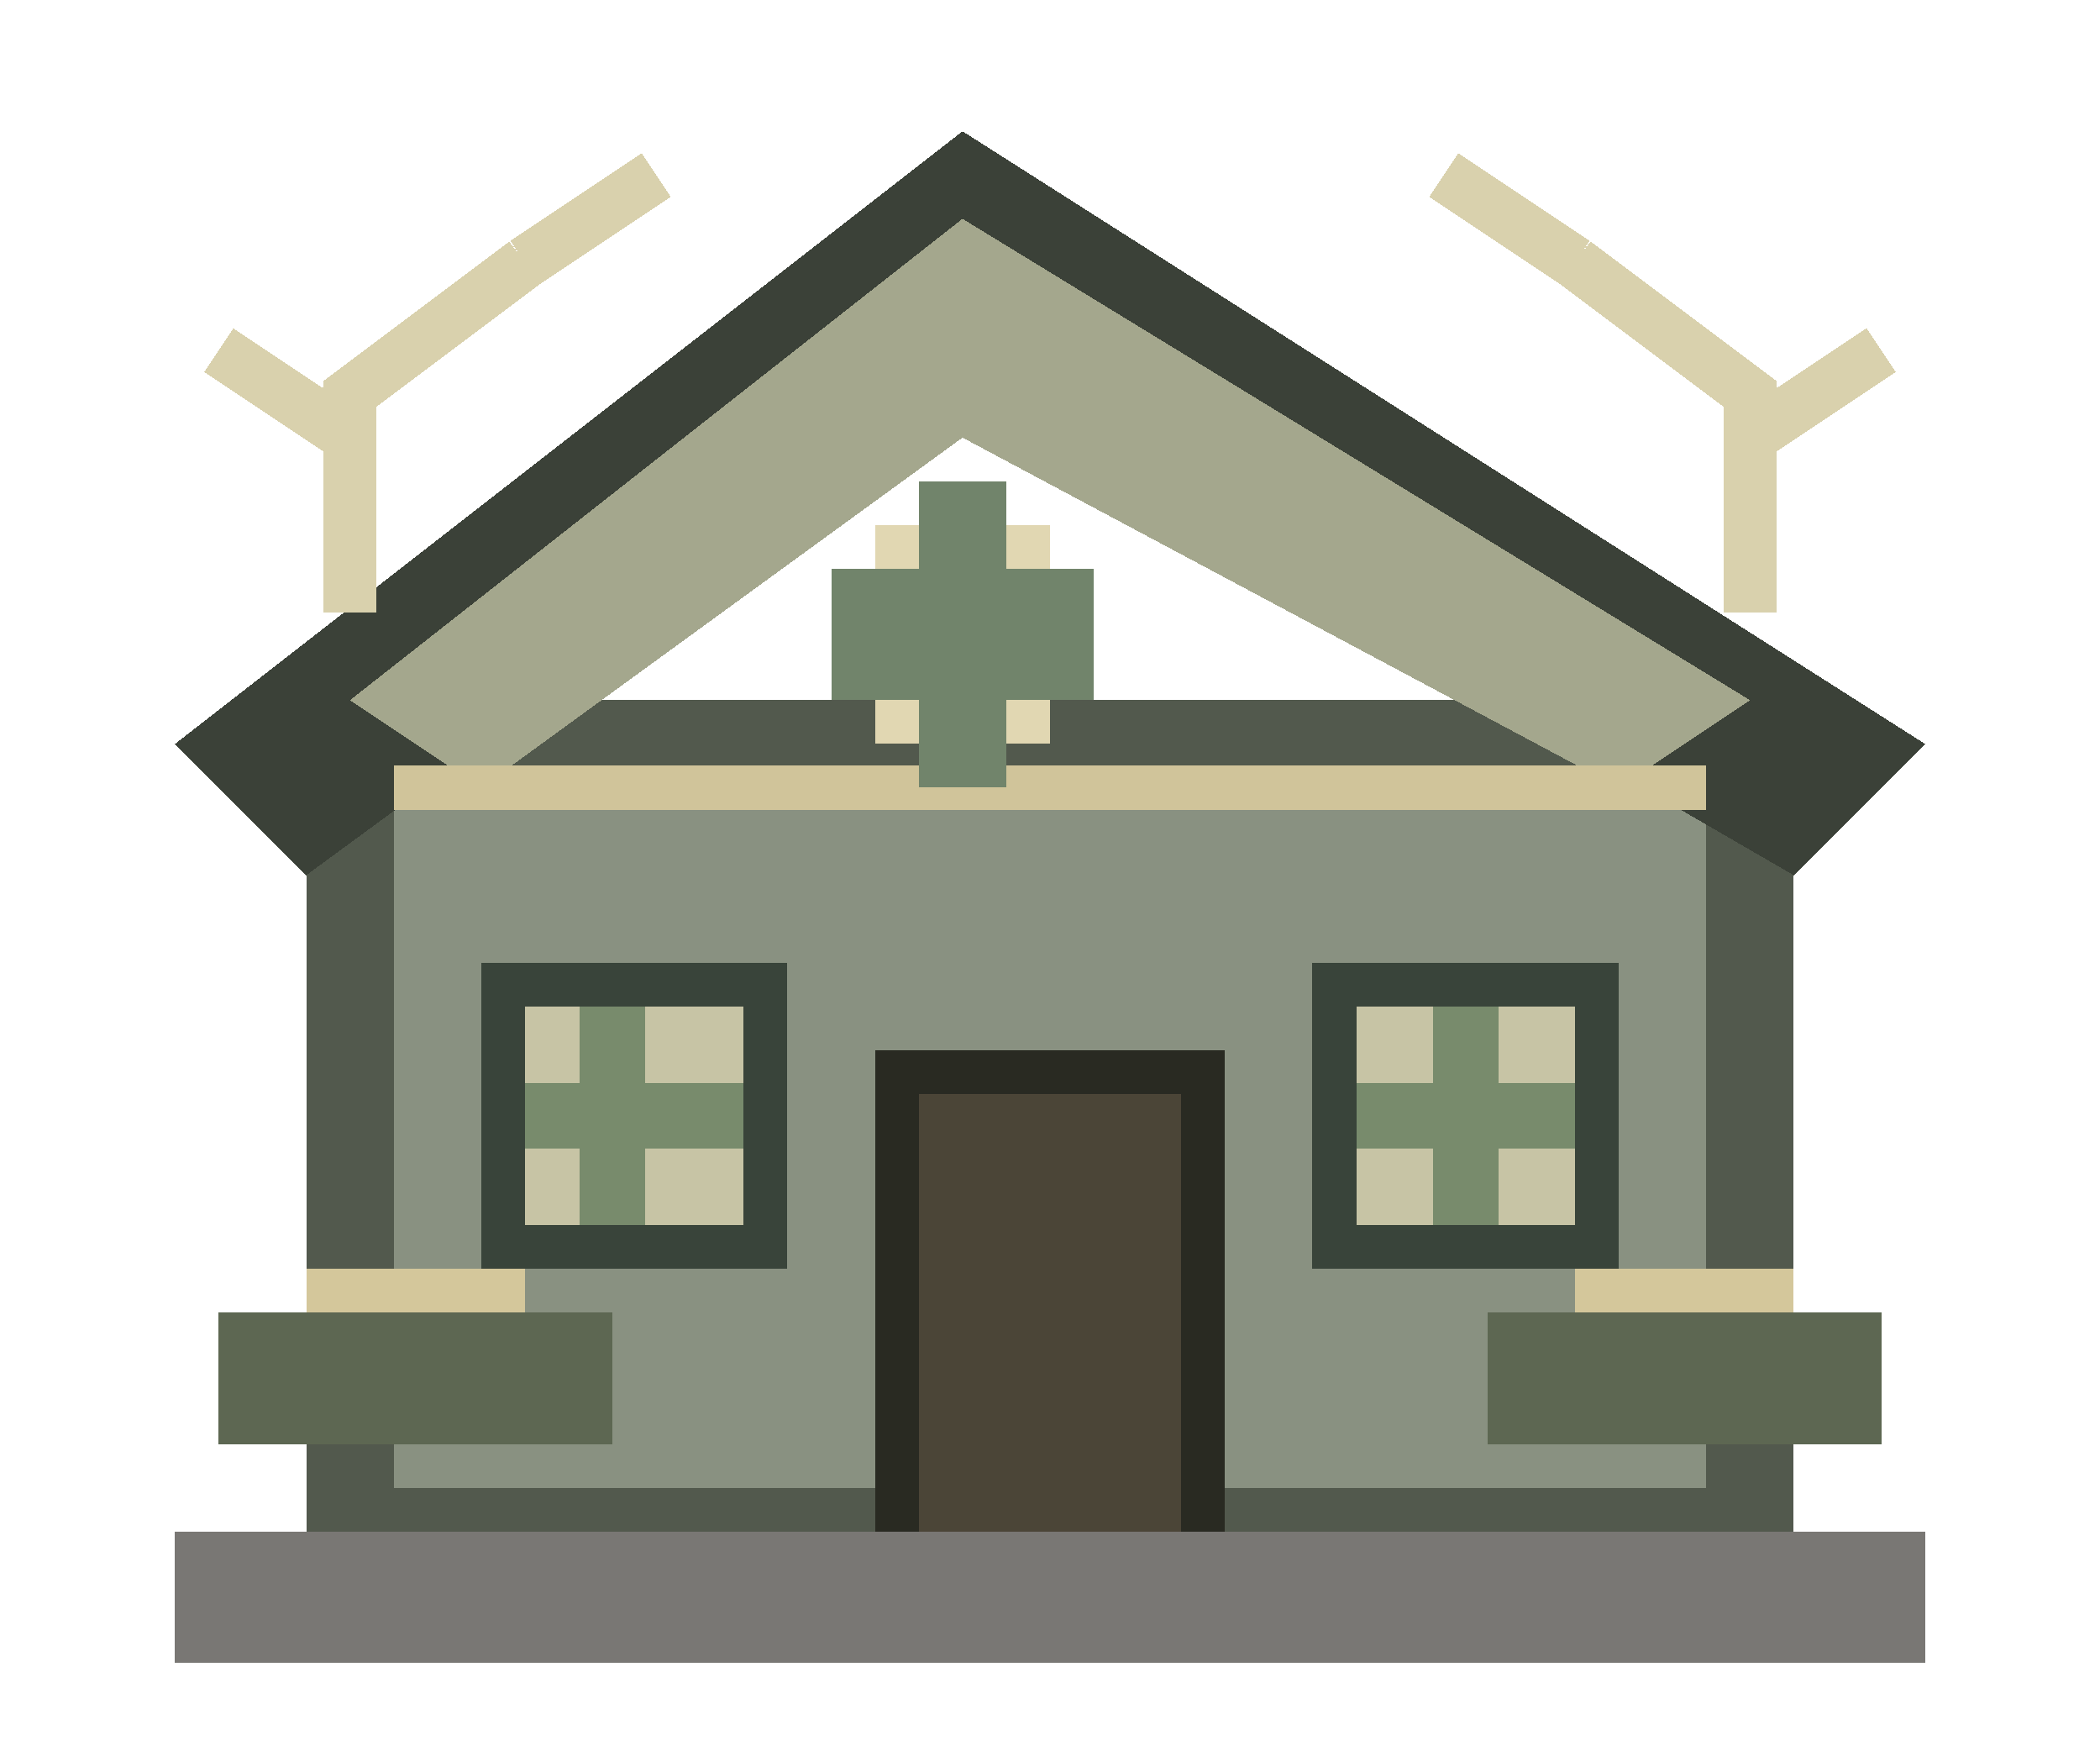
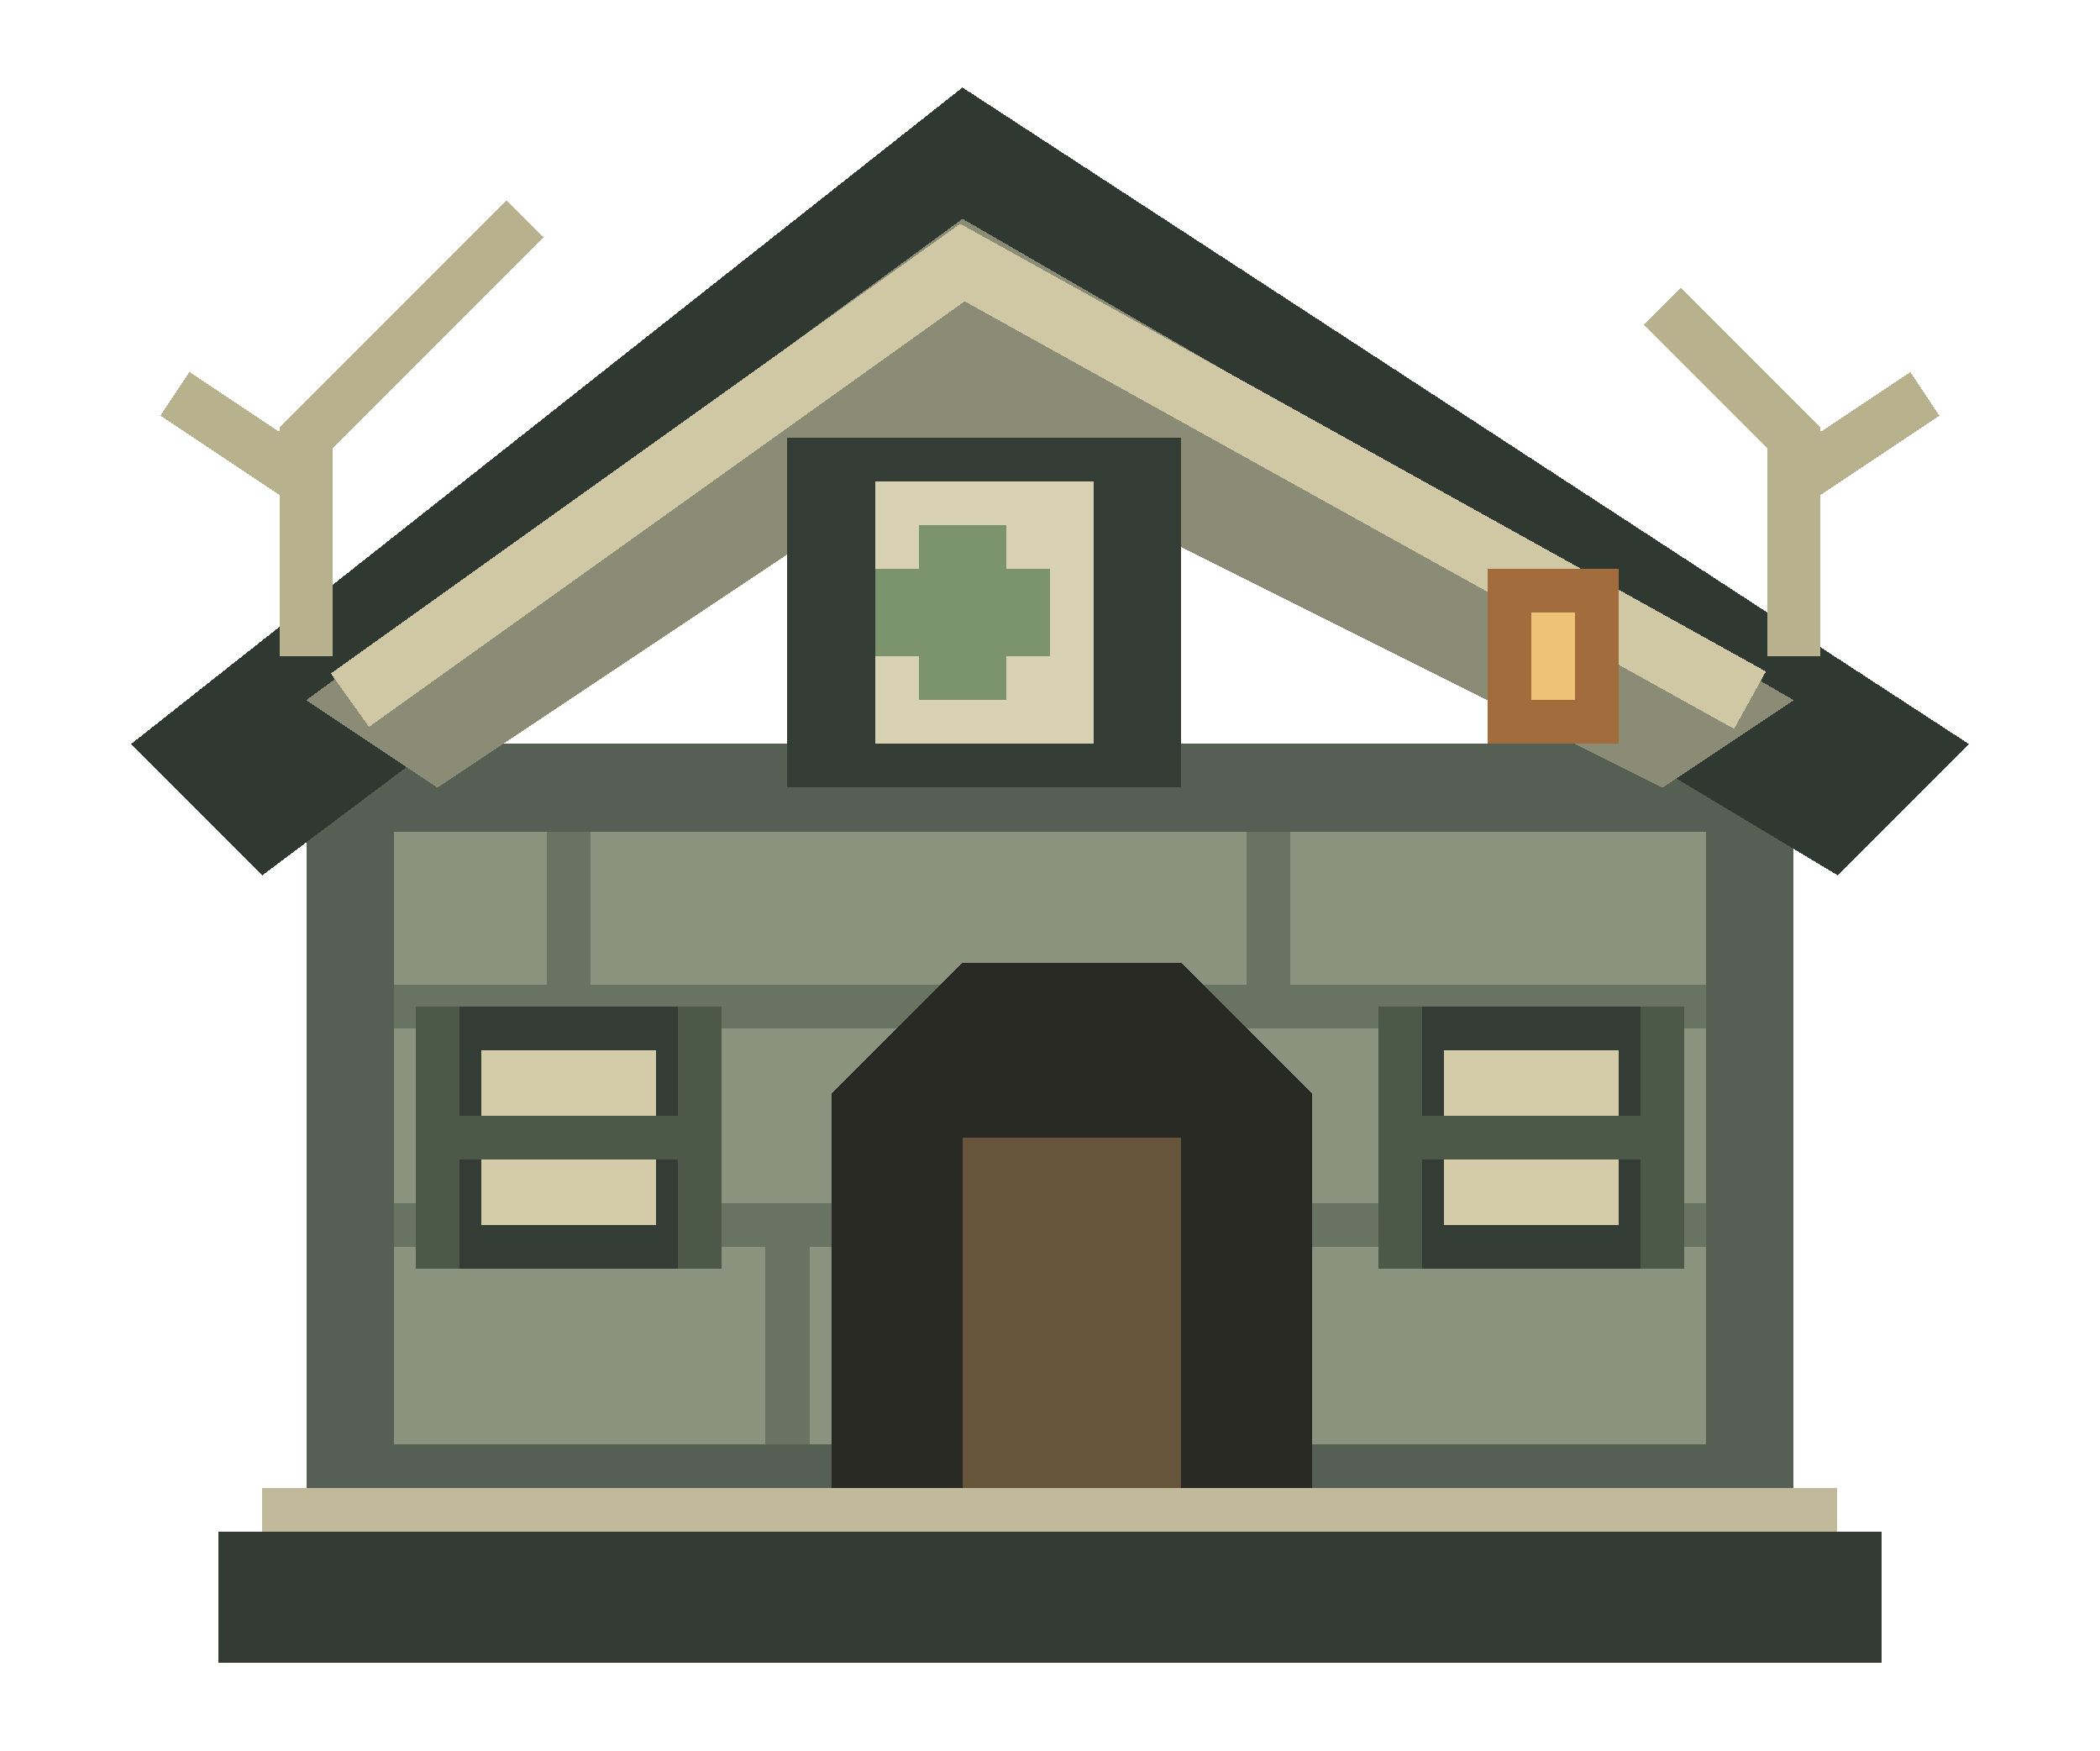
<svg xmlns="http://www.w3.org/2000/svg" width="48" height="40" viewBox="0 0 48 40" shape-rendering="crispEdges">
-   <rect x="4" y="35" width="40" height="3" fill="#201d18" opacity=".6" />
-   <rect x="7" y="16" width="34" height="19" fill="#52594d" />
-   <rect x="9" y="18" width="30" height="16" fill="#899181" />
-   <path d="M4 17 L22 3 L44 17 L41 20 L22 9 L7 20 Z" fill="#3b4138" />
-   <path d="M8 16 L22 5 L40 16 L37 18 L22 10 L11 18 Z" fill="#a4a78d" />
-   <path d="M9 18 L39 18" stroke="#d0c49a" stroke-width="1" />
-   <rect x="20" y="24" width="8" height="11" fill="#292a22" />
-   <rect x="21" y="25" width="6" height="10" fill="#4b4537" />
-   <rect x="11" y="22" width="7" height="7" fill="#39443a" />
-   <rect x="12" y="23" width="5" height="5" fill="#c7c4a5" />
-   <path d="M14 23 V28 M12 25.5 H17" stroke="#788b6c" stroke-width="1.5" />
-   <rect x="30" y="22" width="7" height="7" fill="#39443a" />
-   <rect x="31" y="23" width="5" height="5" fill="#c7c4a5" />
-   <path d="M33.5 23 V28 M31 25.5 H36" stroke="#788b6c" stroke-width="1.5" />
-   <rect x="5" y="30" width="9" height="3" fill="#5d6752" />
-   <rect x="7" y="29" width="5" height="1" fill="#d4c79b" />
-   <rect x="34" y="30" width="9" height="3" fill="#5d6752" />
-   <rect x="36" y="29" width="5" height="1" fill="#d4c79b" />
-   <path d="M8 14 L8 9 L12 6 M8 10 L5 8 M12 6 L15 4" fill="none" stroke="#d9d1ad" stroke-width="1.2" />
-   <path d="M40 14 L40 9 L36 6 M40 10 L43 8 M36 6 L33 4" fill="none" stroke="#d9d1ad" stroke-width="1.2" />
-   <rect x="20" y="12" width="4" height="5" fill="#e1d7b2" />
-   <rect x="21" y="11" width="2" height="7" fill="#71846b" />
-   <rect x="19" y="13" width="6" height="3" fill="#71846b" />
+   <rect x="5" y="35" width="38" height="3" fill="#343b37" />
+   <rect x="7" y="17" width="34" height="18" fill="#555f53" />
+   <rect x="9" y="19" width="30" height="14" fill="#8b927d" />
+   <path d="M9 23H39M9 28H39" stroke="#697362" stroke-width="1" />
+   <path d="M13 19V23M35 23V28M18 28V33M29 19V23" stroke="#697362" stroke-width="1" />
+   <path d="M3 17L22 2L45 17L42 20L22 8L6 20Z" fill="#303832" />
+   <path d="M7 16L22 5L41 16L38 18L22 10L10 18Z" fill="#8a8c75" />
+   <path d="M8 16L22 6L40 16" stroke="#d0c7a5" stroke-width="1.5" fill="none" />
+   <rect x="18" y="10" width="9" height="8" fill="#343d35" />
+   <rect x="20" y="11" width="5" height="6" fill="#d8d1b2" />
+   <path d="M22 12V16M20 14H24" stroke="#7b946d" stroke-width="2" />
+   <path d="M19 35V25L22 22H27L30 25V35Z" fill="#292a24" />
+   <rect x="22" y="26" width="5" height="8" fill="#66543b" />
+   <rect x="10" y="23" width="6" height="6" fill="#343d35" />
+   <rect x="11" y="24" width="4" height="4" fill="#d4cba8" />
+   <path d="M10 23V29M16 23V29M10 26H16" stroke="#4d5948" stroke-width="1" />
+   <rect x="32" y="23" width="6" height="6" fill="#343d35" />
+   <rect x="33" y="24" width="4" height="4" fill="#d4cba8" />
+   <path d="M32 23V29M38 23V29M32 26H38" stroke="#4d5948" stroke-width="1" />
+   <path d="M7 15V10L10 7M7 11L4 9M10 7L12 5M41 15V10L38 7M41 11L44 9" stroke="#b8b18e" stroke-width="1.2" fill="none" />
+   <rect x="34" y="13" width="3" height="4" fill="#a36c3d" />
+   <rect x="35" y="14" width="1" height="2" fill="#edc477" />
+   <rect x="6" y="34" width="36" height="1" fill="#c0b99a" />
</svg>
